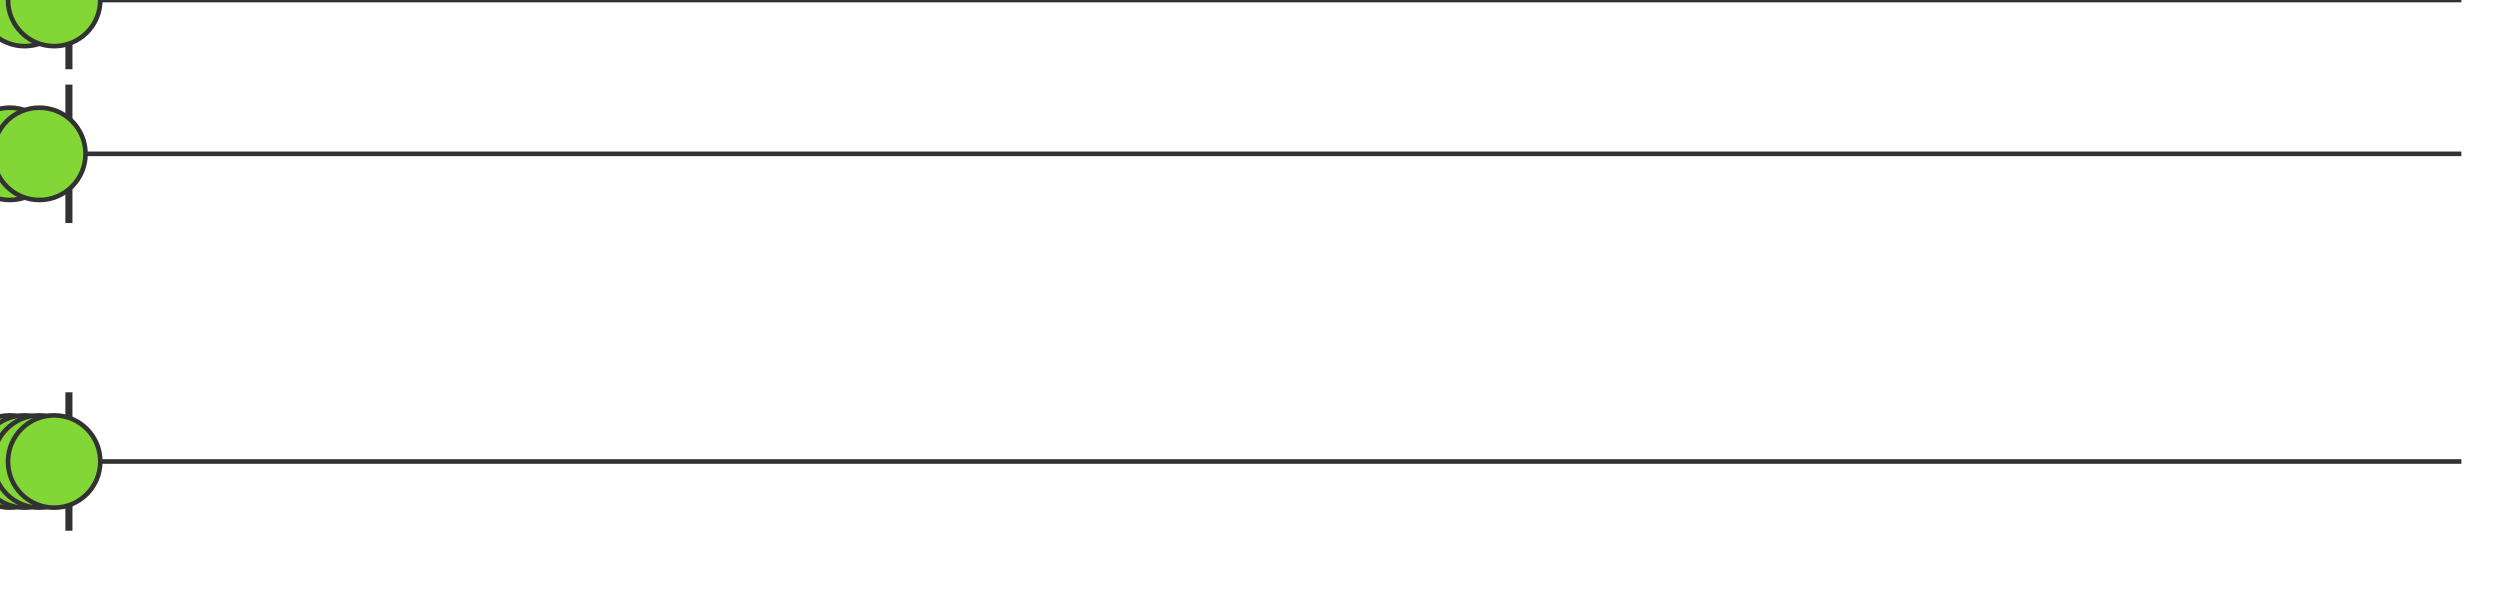
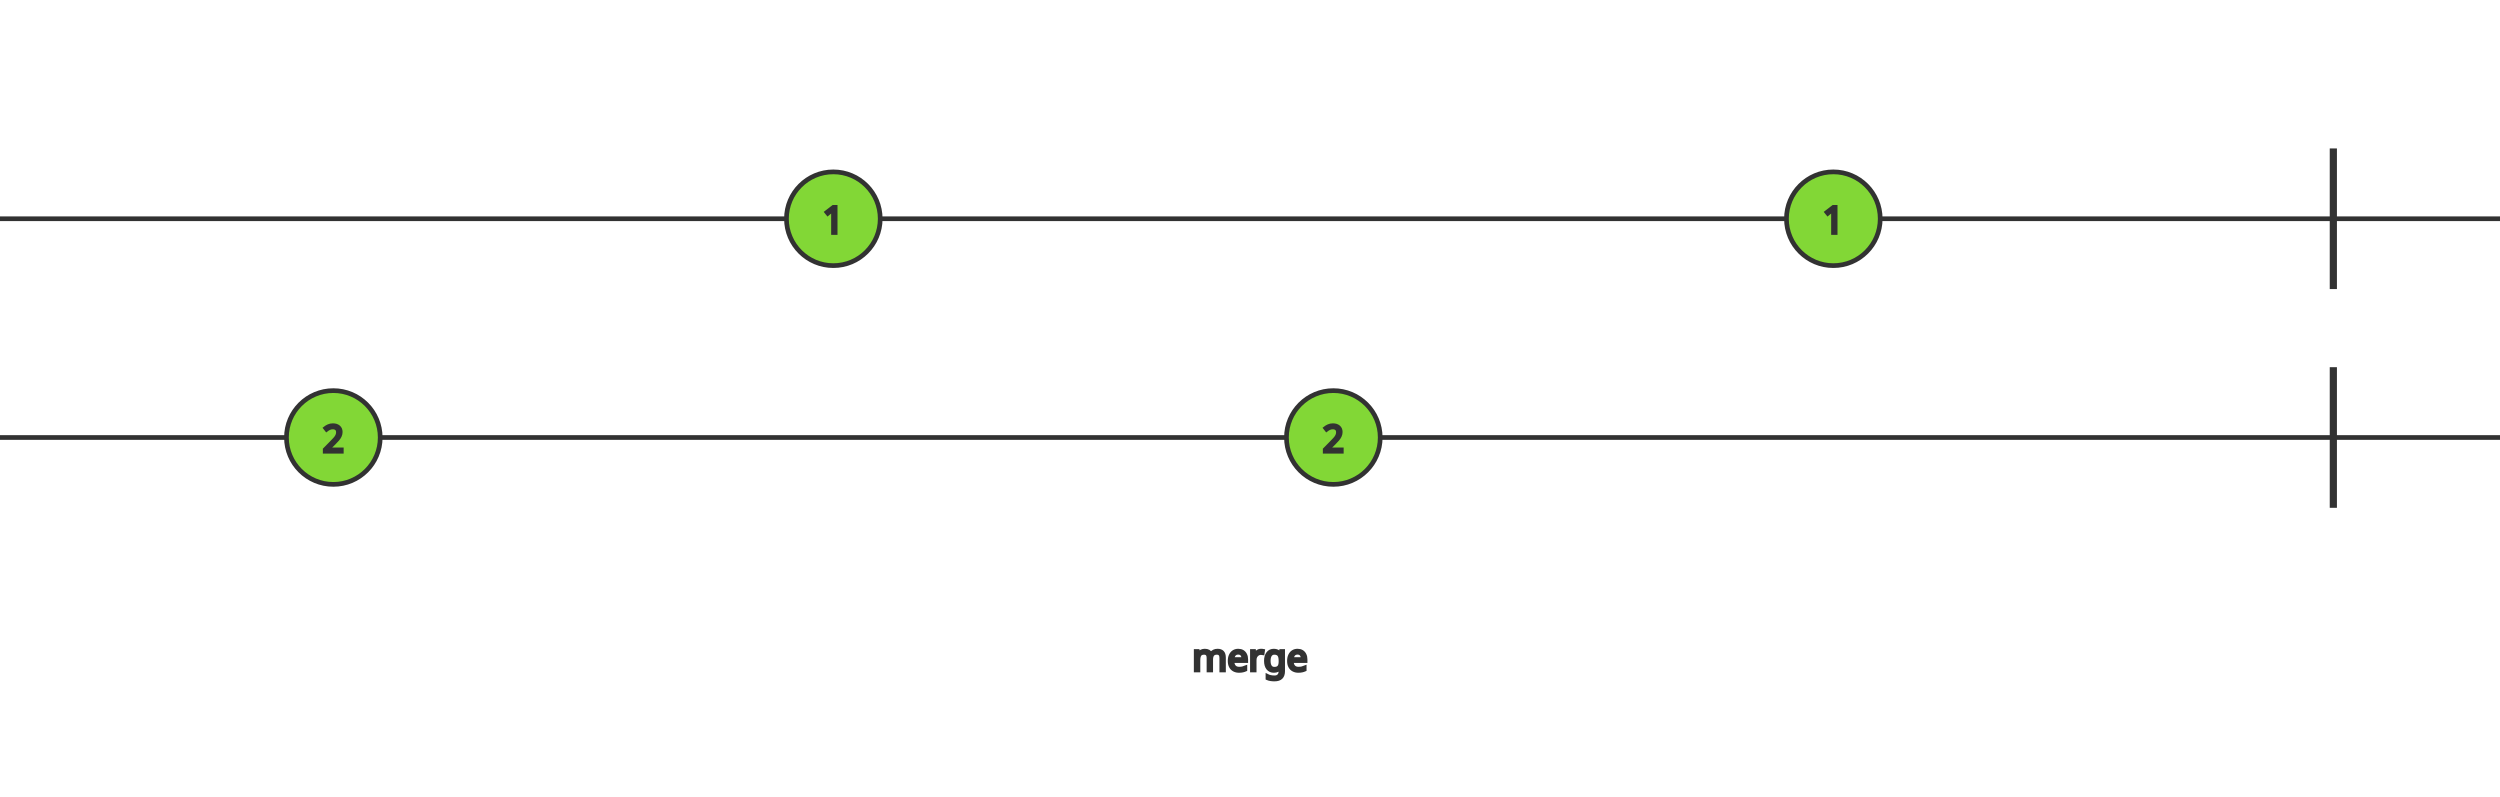
- <svg>
+ <svg xmlns="http://www.w3.org/2000/svg">
  <svg width="800">
-     <line x1="0" y1="0" x2="800" y2="0" stroke="#323232" stroke-width="1.5" />
-     <line x1="22.4" y1="-22.5" x2="22.4" y2="22.5" stroke="#323232" stroke-width="2.3" />
+     <line x1="0" y1="70" x2="800" y2="70" stroke="#323232" stroke-width="1.5" />
+     <line x1="746.667" y1="47.5" x2="746.667" y2="92.5" stroke="#323232" stroke-width="2.3" />
    <g>
-       <circle cx="8" cy="0" r="15" fill="#82d736" stroke="#323232" stroke-width="1.5" />
-       <text x="8" y="0" fill="#323232" stroke="#323232" dominant-baseline="central" text-anchor="middle" font-family="sans-serif" font-weight="lighter" />
+       <circle cx="266.667" cy="70" r="15" fill="#82d736" stroke="#323232" stroke-width="1.5" />
+       <text x="266.667" y="70" fill="#323232" stroke="#323232" dominant-baseline="central" text-anchor="middle" font-family="sans-serif" font-weight="lighter">1</text>
    </g>
    <g>
-       <circle cx="17.6" cy="0" r="15" fill="#82d736" stroke="#323232" stroke-width="1.5" />
-       <text x="17.6" y="0" fill="#323232" stroke="#323232" dominant-baseline="central" text-anchor="middle" font-family="sans-serif" font-weight="lighter" />
+       <circle cx="586.667" cy="70" r="15" fill="#82d736" stroke="#323232" stroke-width="1.5" />
+       <text x="586.667" y="70" fill="#323232" stroke="#323232" dominant-baseline="central" text-anchor="middle" font-family="sans-serif" font-weight="lighter">1</text>
    </g>
  </svg>
  <svg width="800">
-     <line x1="0" y1="50" x2="800" y2="50" stroke="#323232" stroke-width="1.5" />
-     <line x1="22.4" y1="27.5" x2="22.4" y2="72.5" stroke="#323232" stroke-width="2.3" />
+     <line x1="0" y1="140" x2="800" y2="140" stroke="#323232" stroke-width="1.5" />
+     <line x1="746.667" y1="117.5" x2="746.667" y2="162.5" stroke="#323232" stroke-width="2.3" />
    <g>
-       <circle cx="3.2" cy="50" r="15" fill="#82d736" stroke="#323232" stroke-width="1.5" />
-       <text x="3.2" y="50" fill="#323232" stroke="#323232" dominant-baseline="central" text-anchor="middle" font-family="sans-serif" font-weight="lighter" />
+       <circle cx="106.667" cy="140" r="15" fill="#82d736" stroke="#323232" stroke-width="1.5" />
+       <text x="106.667" y="140" fill="#323232" stroke="#323232" dominant-baseline="central" text-anchor="middle" font-family="sans-serif" font-weight="lighter">2</text>
    </g>
    <g>
-       <circle cx="12.8" cy="50" r="15" fill="#82d736" stroke="#323232" stroke-width="1.5" />
-       <text x="12.8" y="50" fill="#323232" stroke="#323232" dominant-baseline="central" text-anchor="middle" font-family="sans-serif" font-weight="lighter" />
+       <circle cx="426.667" cy="140" r="15" fill="#82d736" stroke="#323232" stroke-width="1.5" />
+       <text x="426.667" y="140" fill="#323232" stroke="#323232" dominant-baseline="central" text-anchor="middle" font-family="sans-serif" font-weight="lighter">2</text>
    </g>
  </svg>
-   <text x="0" y="100" fill="#323232" stroke="#323232" dominant-baseline="central" text-anchor="middle" font-family="sans-serif" font-weight="lighter" />
+   <text x="400" y="210" fill="#323232" stroke="#323232" dominant-baseline="central" text-anchor="middle" font-family="sans-serif" font-weight="lighter">merge</text>
  <svg width="800">
-     <line x1="0" y1="150" x2="800" y2="150" stroke="#323232" stroke-width="1.5" />
-     <line x1="22.4" y1="127.5" x2="22.4" y2="172.5" stroke="#323232" stroke-width="2.3" />
+     <line x1="0" y1="280" x2="800" y2="280" stroke="#323232" stroke-width="1.5" />
+     <line x1="746.667" y1="257.5" x2="746.667" y2="302.5" stroke="#323232" stroke-width="2.3" />
    <g>
-       <circle cx="3.2" cy="150" r="15" fill="#82d736" stroke="#323232" stroke-width="1.5" />
-       <text x="3.2" y="150" fill="#323232" stroke="#323232" dominant-baseline="central" text-anchor="middle" font-family="sans-serif" font-weight="lighter" />
+       <circle cx="106.667" cy="280" r="15" fill="#82d736" stroke="#323232" stroke-width="1.5" />
+       <text x="106.667" y="280" fill="#323232" stroke="#323232" dominant-baseline="central" text-anchor="middle" font-family="sans-serif" font-weight="lighter">2</text>
    </g>
    <g>
-       <circle cx="8" cy="150" r="15" fill="#82d736" stroke="#323232" stroke-width="1.5" />
-       <text x="8" y="150" fill="#323232" stroke="#323232" dominant-baseline="central" text-anchor="middle" font-family="sans-serif" font-weight="lighter" />
+       <circle cx="266.667" cy="280" r="15" fill="#82d736" stroke="#323232" stroke-width="1.5" />
+       <text x="266.667" y="280" fill="#323232" stroke="#323232" dominant-baseline="central" text-anchor="middle" font-family="sans-serif" font-weight="lighter">1</text>
    </g>
    <g>
-       <circle cx="12.8" cy="150" r="15" fill="#82d736" stroke="#323232" stroke-width="1.5" />
-       <text x="12.8" y="150" fill="#323232" stroke="#323232" dominant-baseline="central" text-anchor="middle" font-family="sans-serif" font-weight="lighter" />
+       <circle cx="426.667" cy="280" r="15" fill="#82d736" stroke="#323232" stroke-width="1.5" />
+       <text x="426.667" y="280" fill="#323232" stroke="#323232" dominant-baseline="central" text-anchor="middle" font-family="sans-serif" font-weight="lighter">2</text>
    </g>
    <g>
-       <circle cx="17.6" cy="150" r="15" fill="#82d736" stroke="#323232" stroke-width="1.5" />
-       <text x="17.6" y="150" fill="#323232" stroke="#323232" dominant-baseline="central" text-anchor="middle" font-family="sans-serif" font-weight="lighter" />
+       <circle cx="586.667" cy="280" r="15" fill="#82d736" stroke="#323232" stroke-width="1.5" />
+       <text x="586.667" y="280" fill="#323232" stroke="#323232" dominant-baseline="central" text-anchor="middle" font-family="sans-serif" font-weight="lighter">1</text>
    </g>
  </svg>
</svg>
